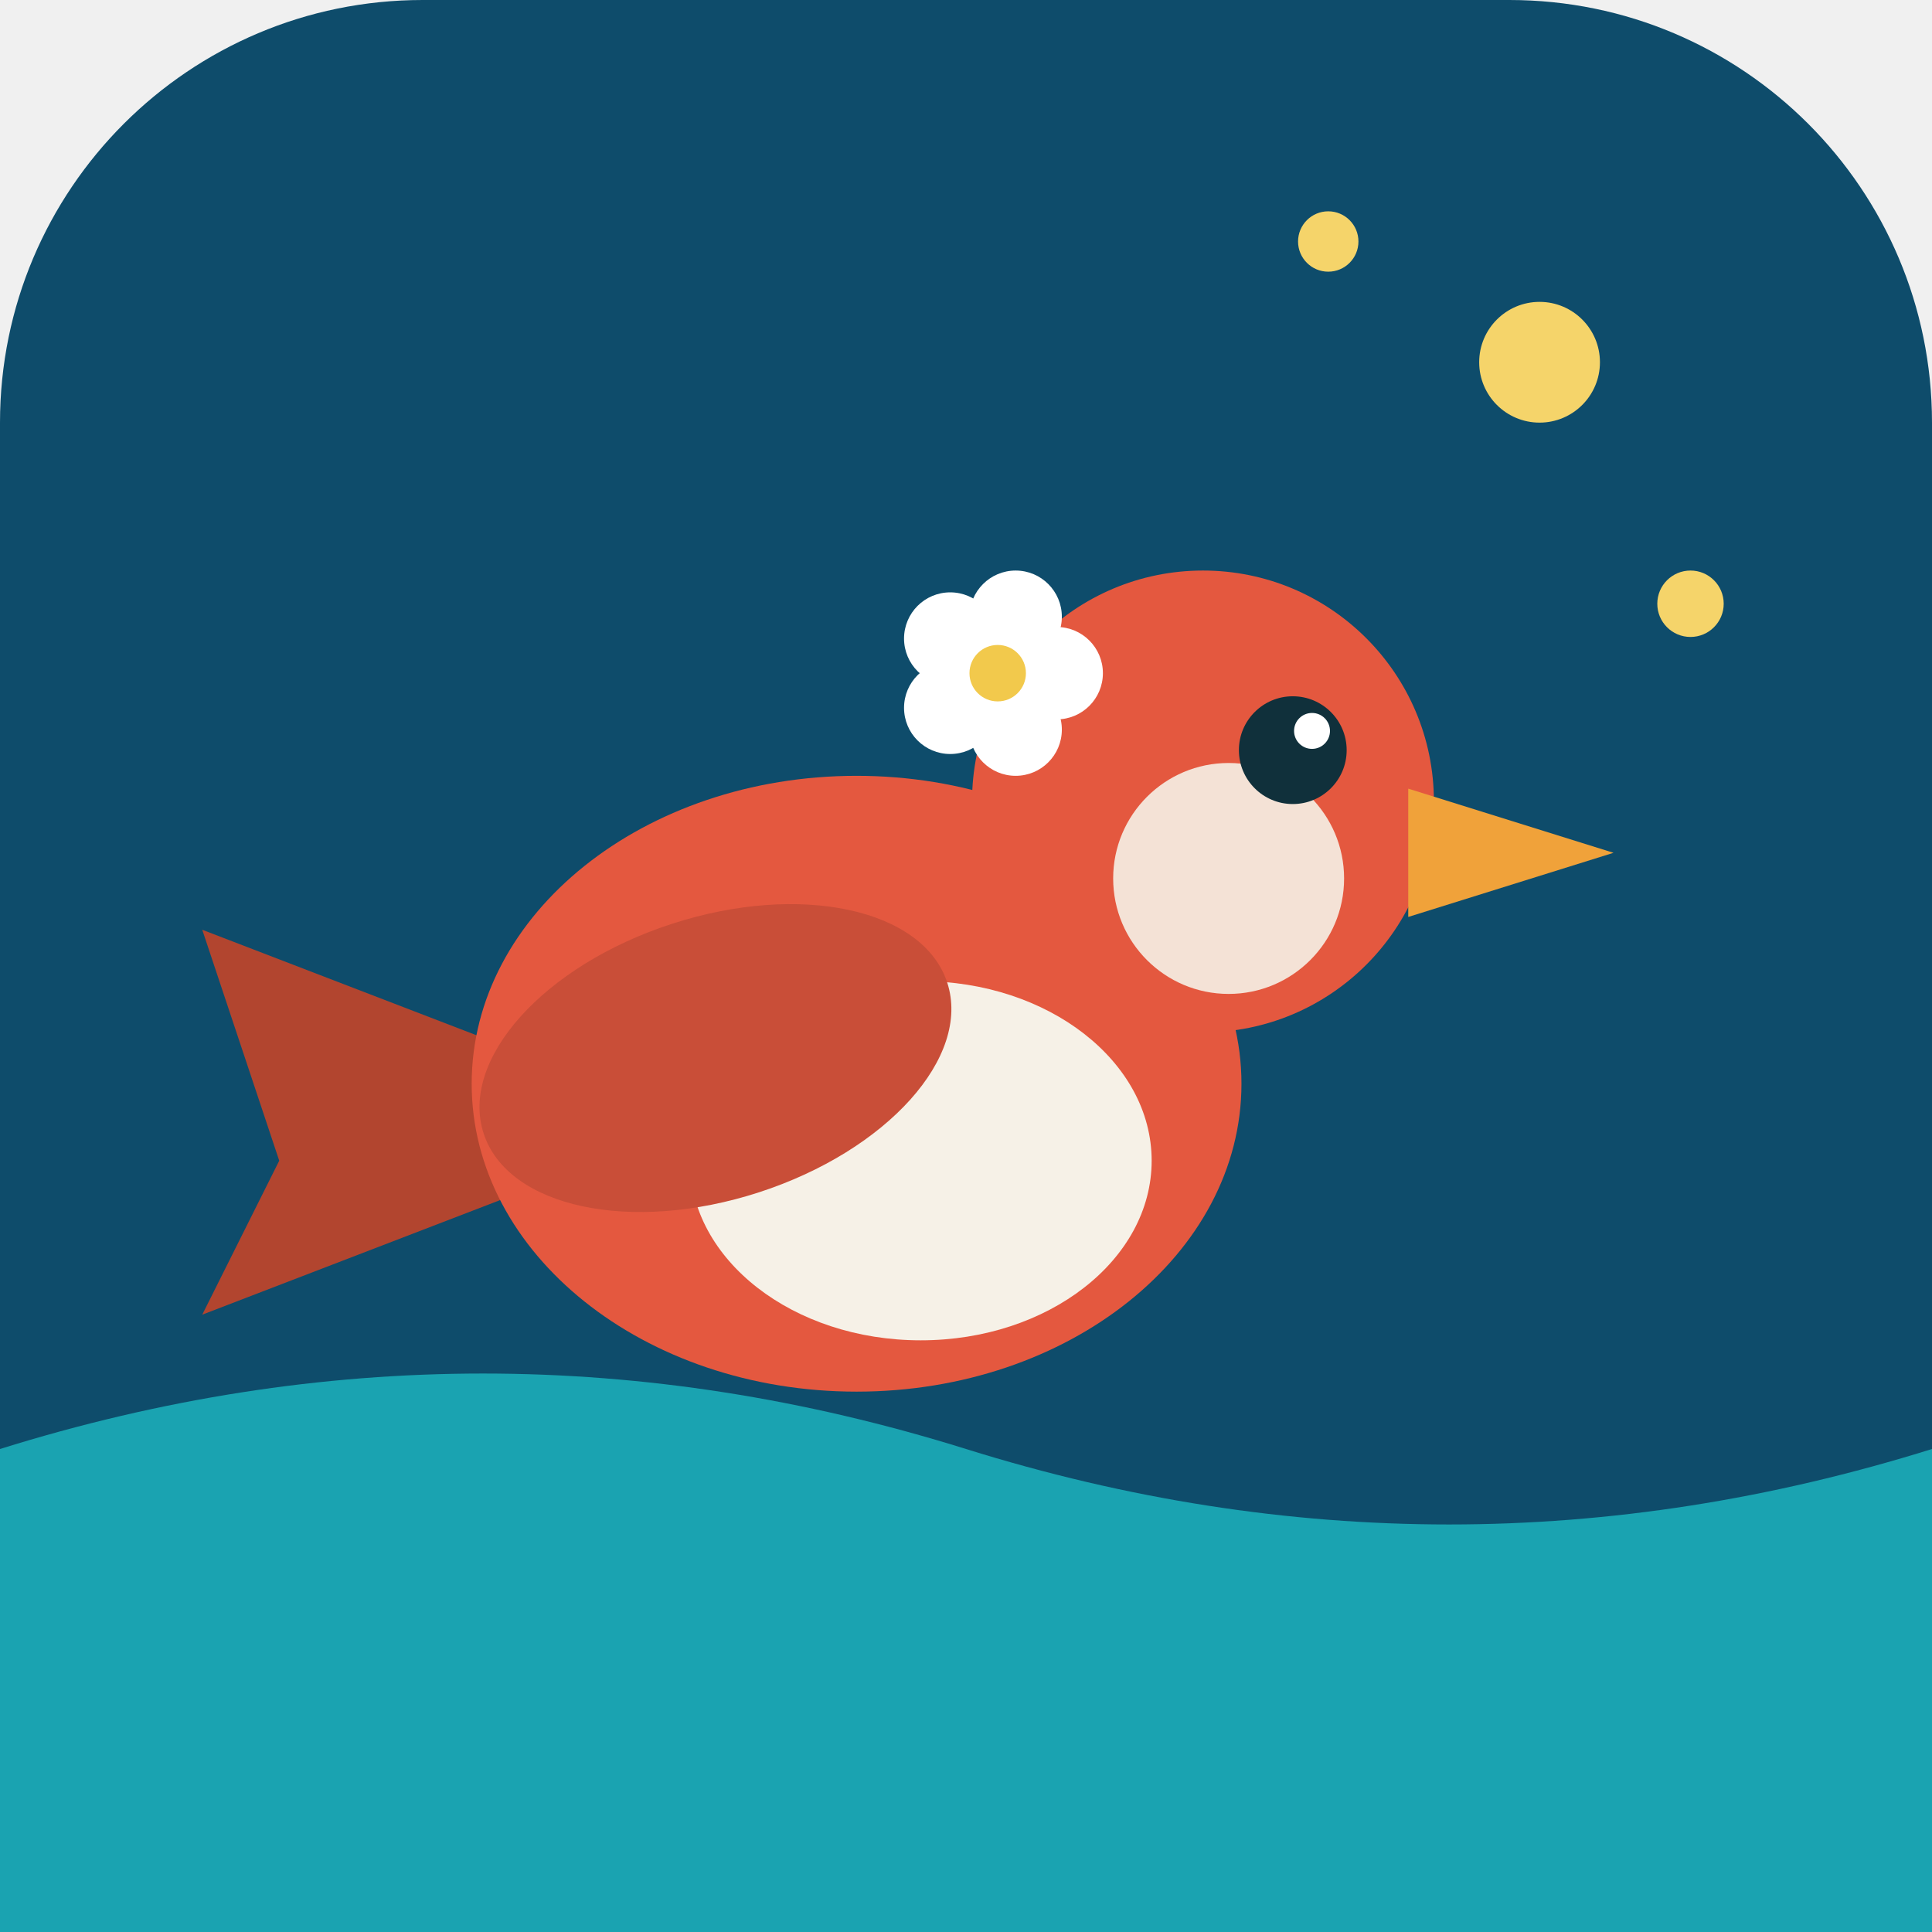
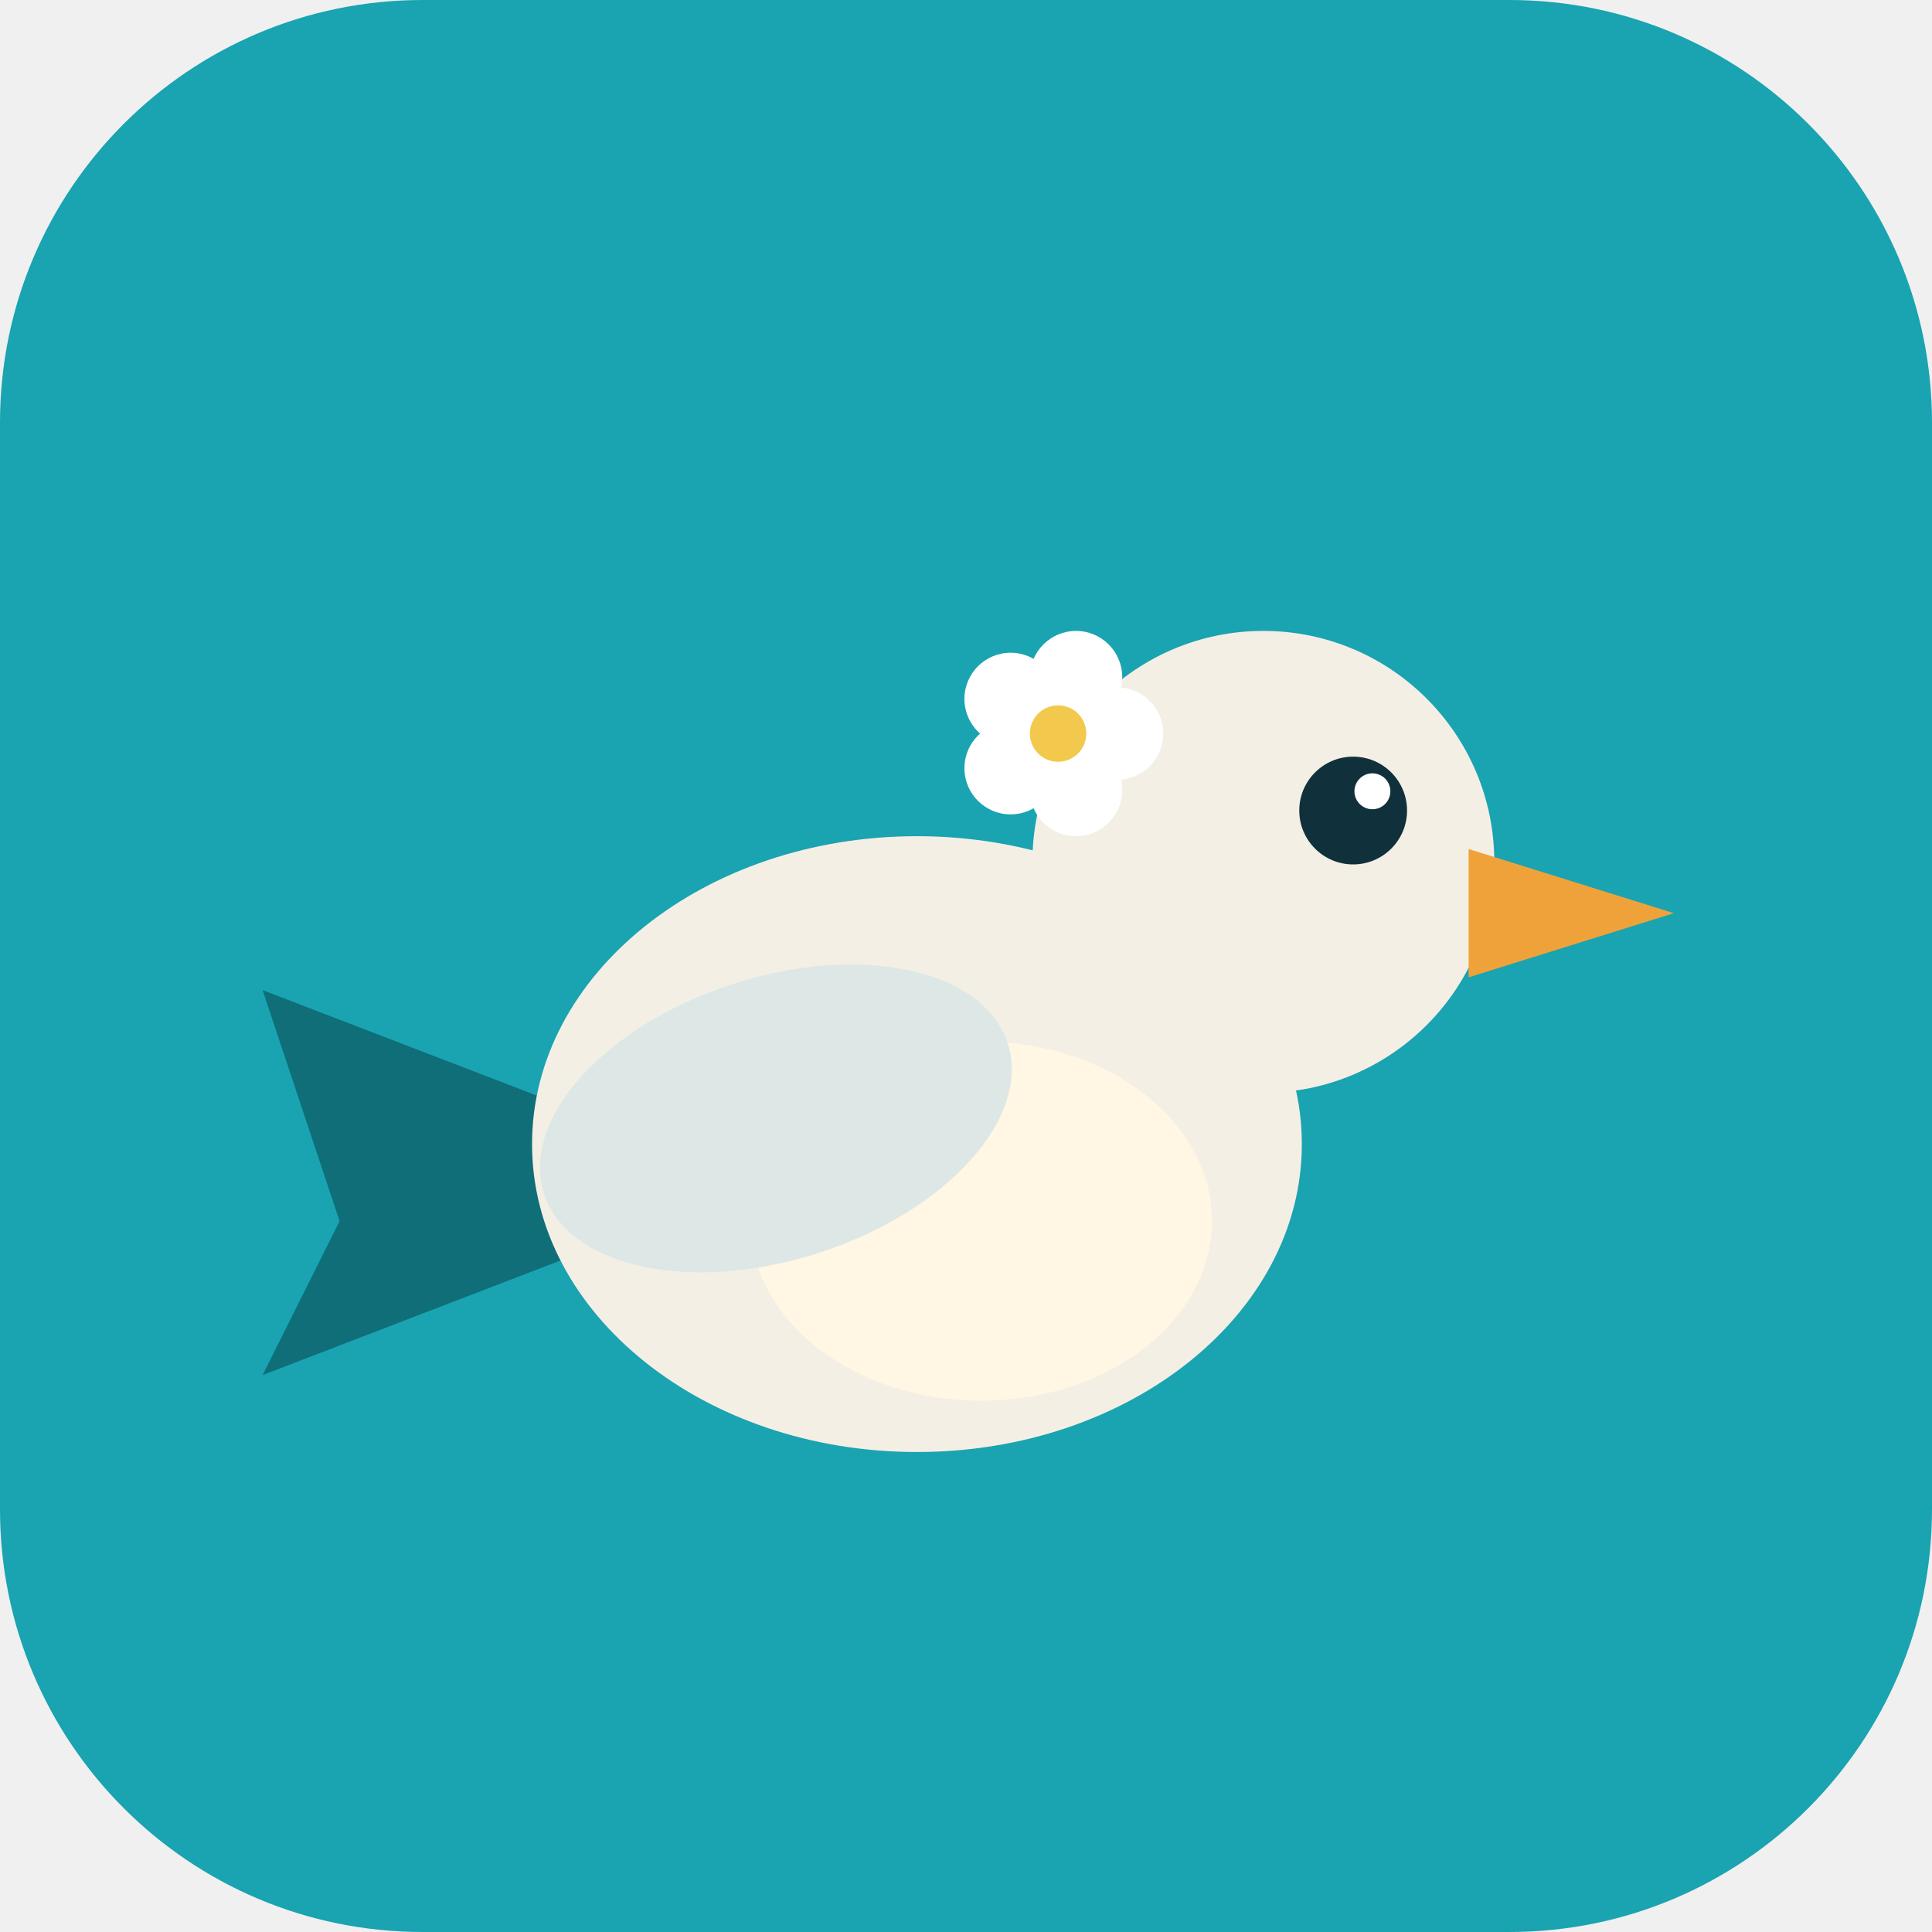
<svg xmlns="http://www.w3.org/2000/svg" viewBox="0 0 128 128">
-   <rect width="128" height="128" rx="28" fill="#0E4C6B" />
-   <path d="M0 96 Q32 86 64 96 T128 96 V128 H0Z" fill="#1AA3B1" />
-   <circle cx="102" cy="24" r="4" fill="#F5D46A" />
-   <circle cx="88" cy="16" r="2" fill="#F5D46A" />
-   <circle cx="112" cy="40" r="2.2" fill="#F5D46A" />
-   <g transform="translate(10 14) scale(0.85)">
-     <polygon points="30,66 4,56 10,74 4,86 30,76" fill="#B2452F" />
-     <ellipse cx="55" cy="68" rx="30" ry="24" fill="#E4583F" />
-     <ellipse cx="60" cy="74" rx="18" ry="14" fill="#F6F1E7" />
-     <ellipse cx="44" cy="66" rx="19" ry="11" transform="rotate(-18 44 66)" fill="#C94E38" />
-     <circle cx="82" cy="46" r="18" fill="#E4583F" />
-     <circle cx="84" cy="52" r="9" fill="#F6F1E7" opacity=".9" />
+   <rect width="128" height="128" rx="28" fill="#1AA3B1" />
+   <g transform="translate(14 18) scale(0.85)">
+     <polygon points="30,66 4,56 10,74 4,86 30,76" fill="#0F6E78" />
+     <ellipse cx="55" cy="68" rx="30" ry="24" fill="#F4EFE4" />
+     <ellipse cx="60" cy="74" rx="18" ry="14" fill="#FFF6E3" />
+     <ellipse cx="44" cy="66" rx="19" ry="11" transform="rotate(-18 44 66)" fill="#DDE8E6" />
+     <circle cx="82" cy="46" r="18" fill="#F4EFE4" />
    <polygon points="98,45 114,50 98,55" fill="#F0A23A" />
    <circle cx="89" cy="42" r="4.2" fill="#10303B" />
    <circle cx="90.5" cy="40.5" r="1.4" fill="#fff" />
    <g transform="translate(66 36)">
      <circle cx="4.6" cy="0" r="3.6" fill="#fff" />
      <circle cx="1.4" cy="4.4" r="3.6" fill="#fff" />
      <circle cx="-3.7" cy="2.7" r="3.6" fill="#fff" />
      <circle cx="-3.7" cy="-2.7" r="3.6" fill="#fff" />
      <circle cx="1.4" cy="-4.4" r="3.6" fill="#fff" />
      <circle r="2.2" fill="#F2C94C" />
    </g>
  </g>
</svg>
